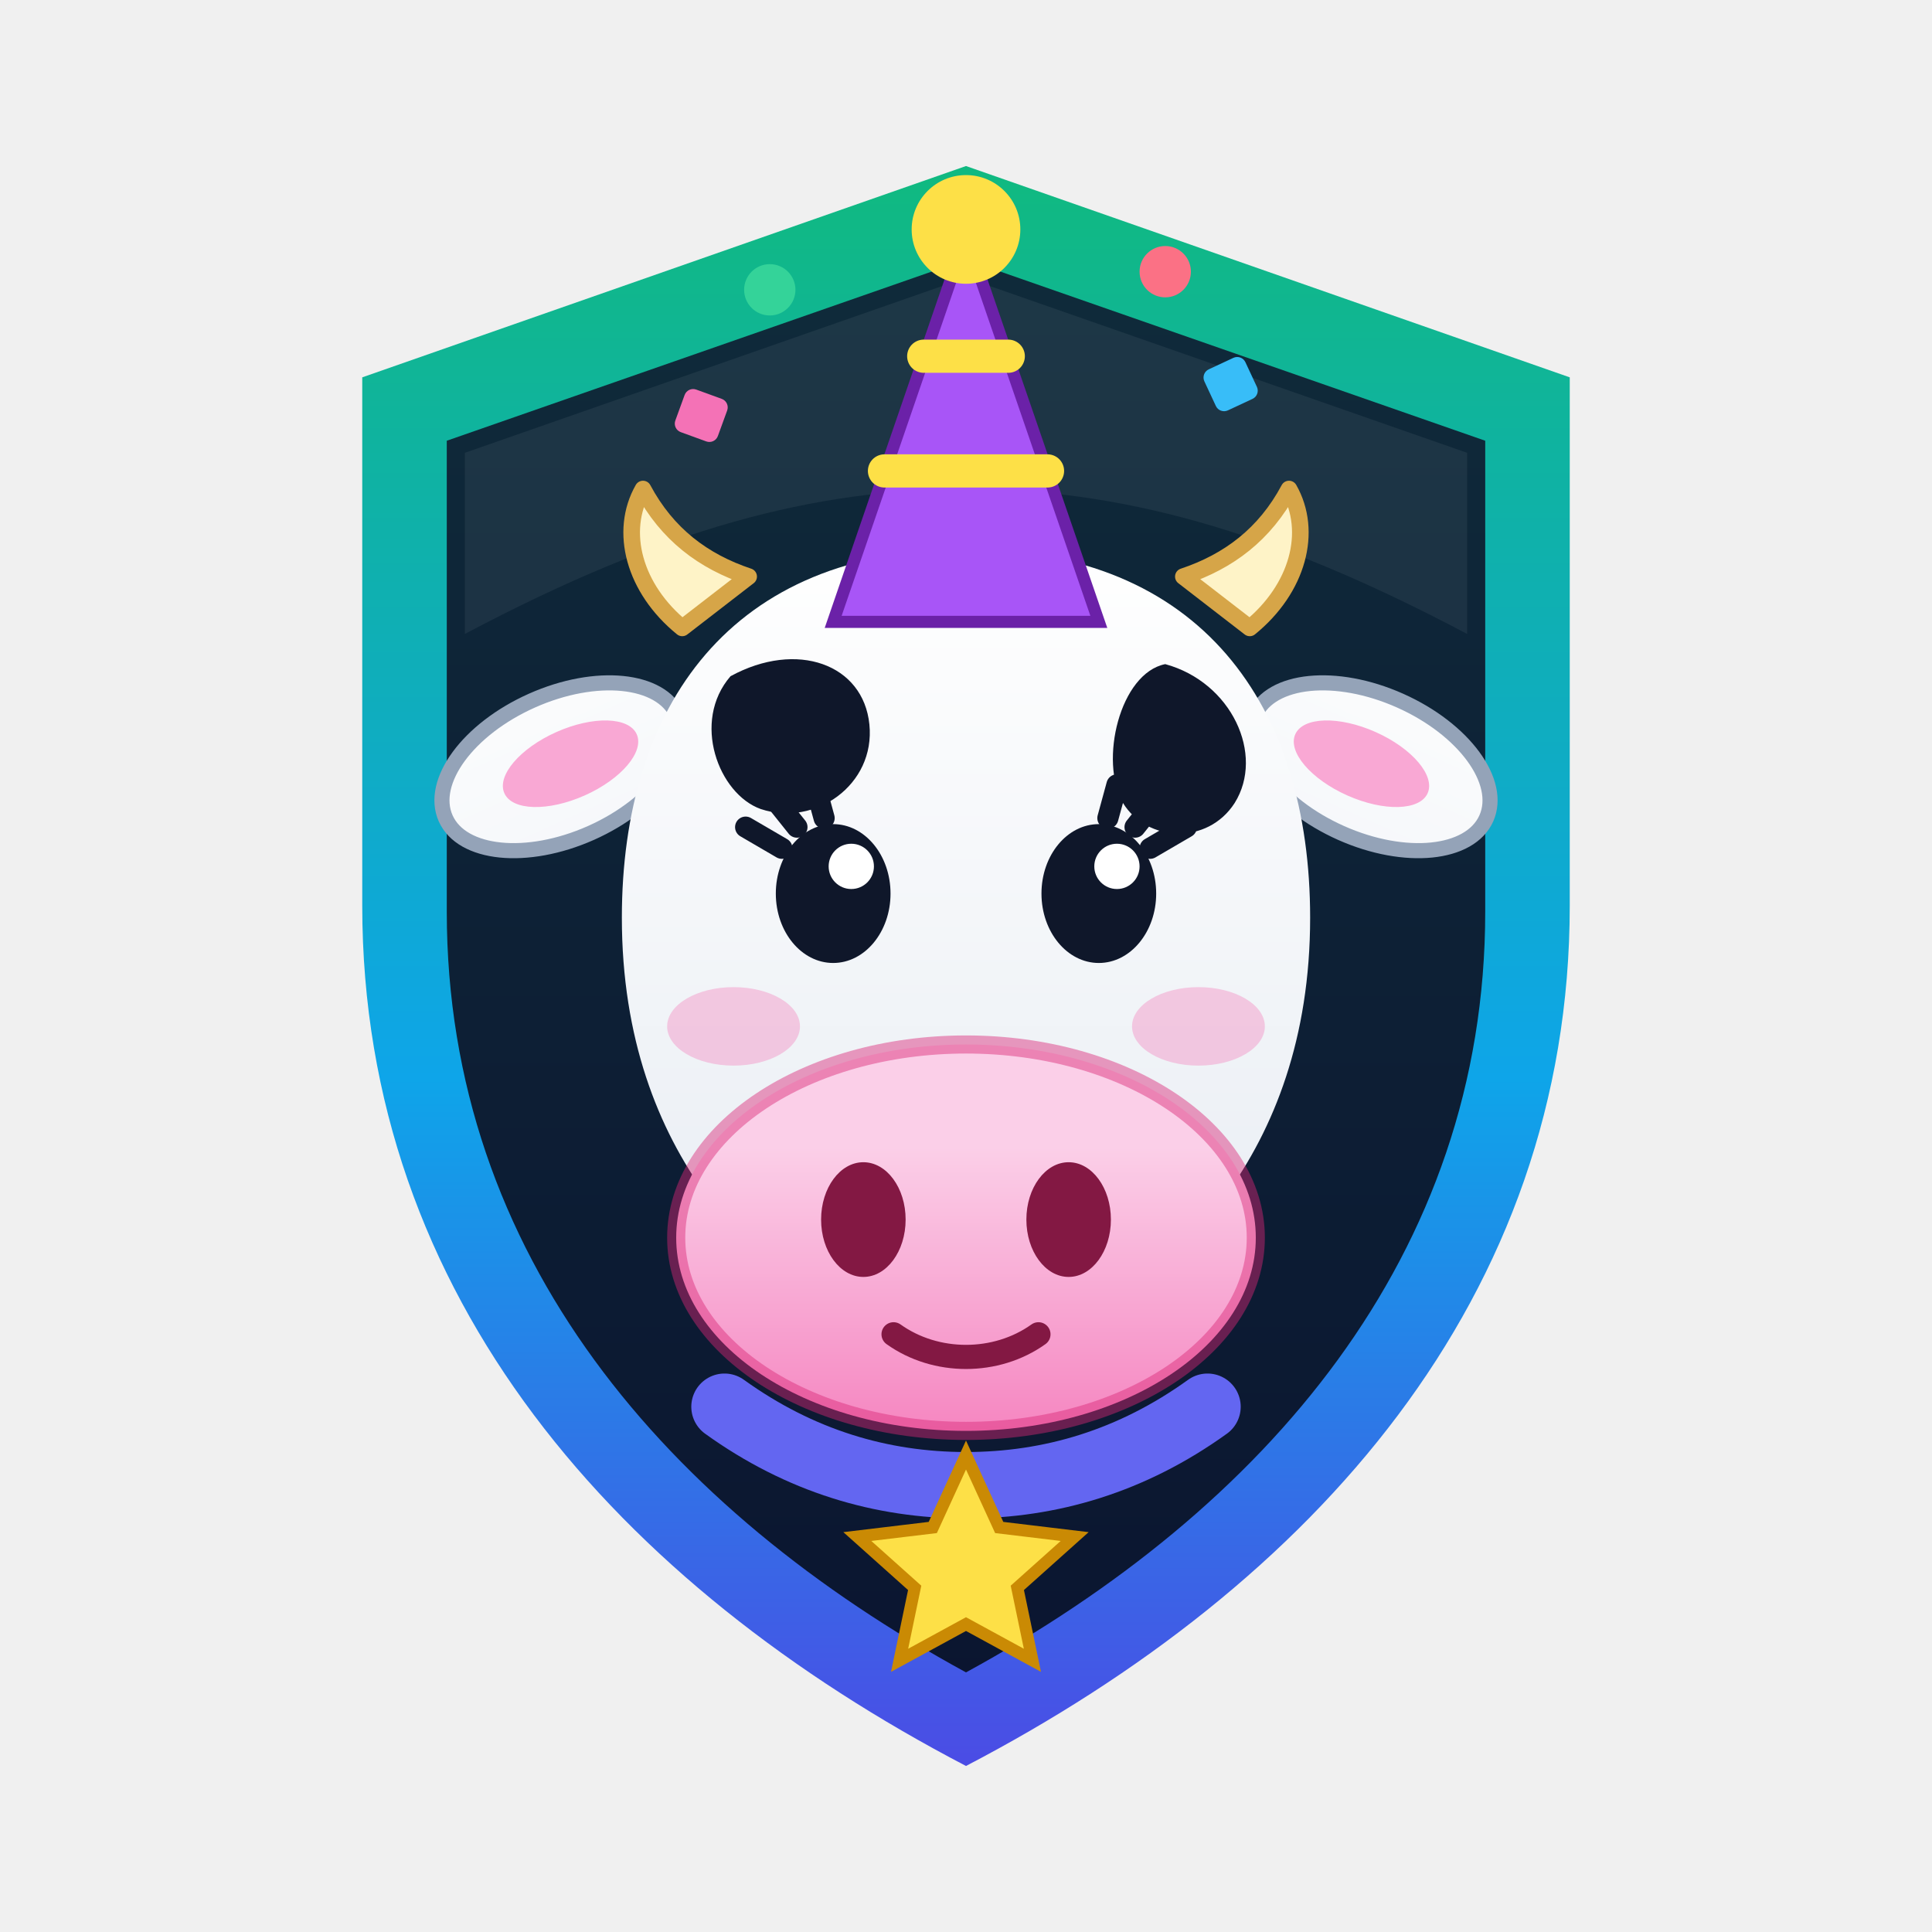
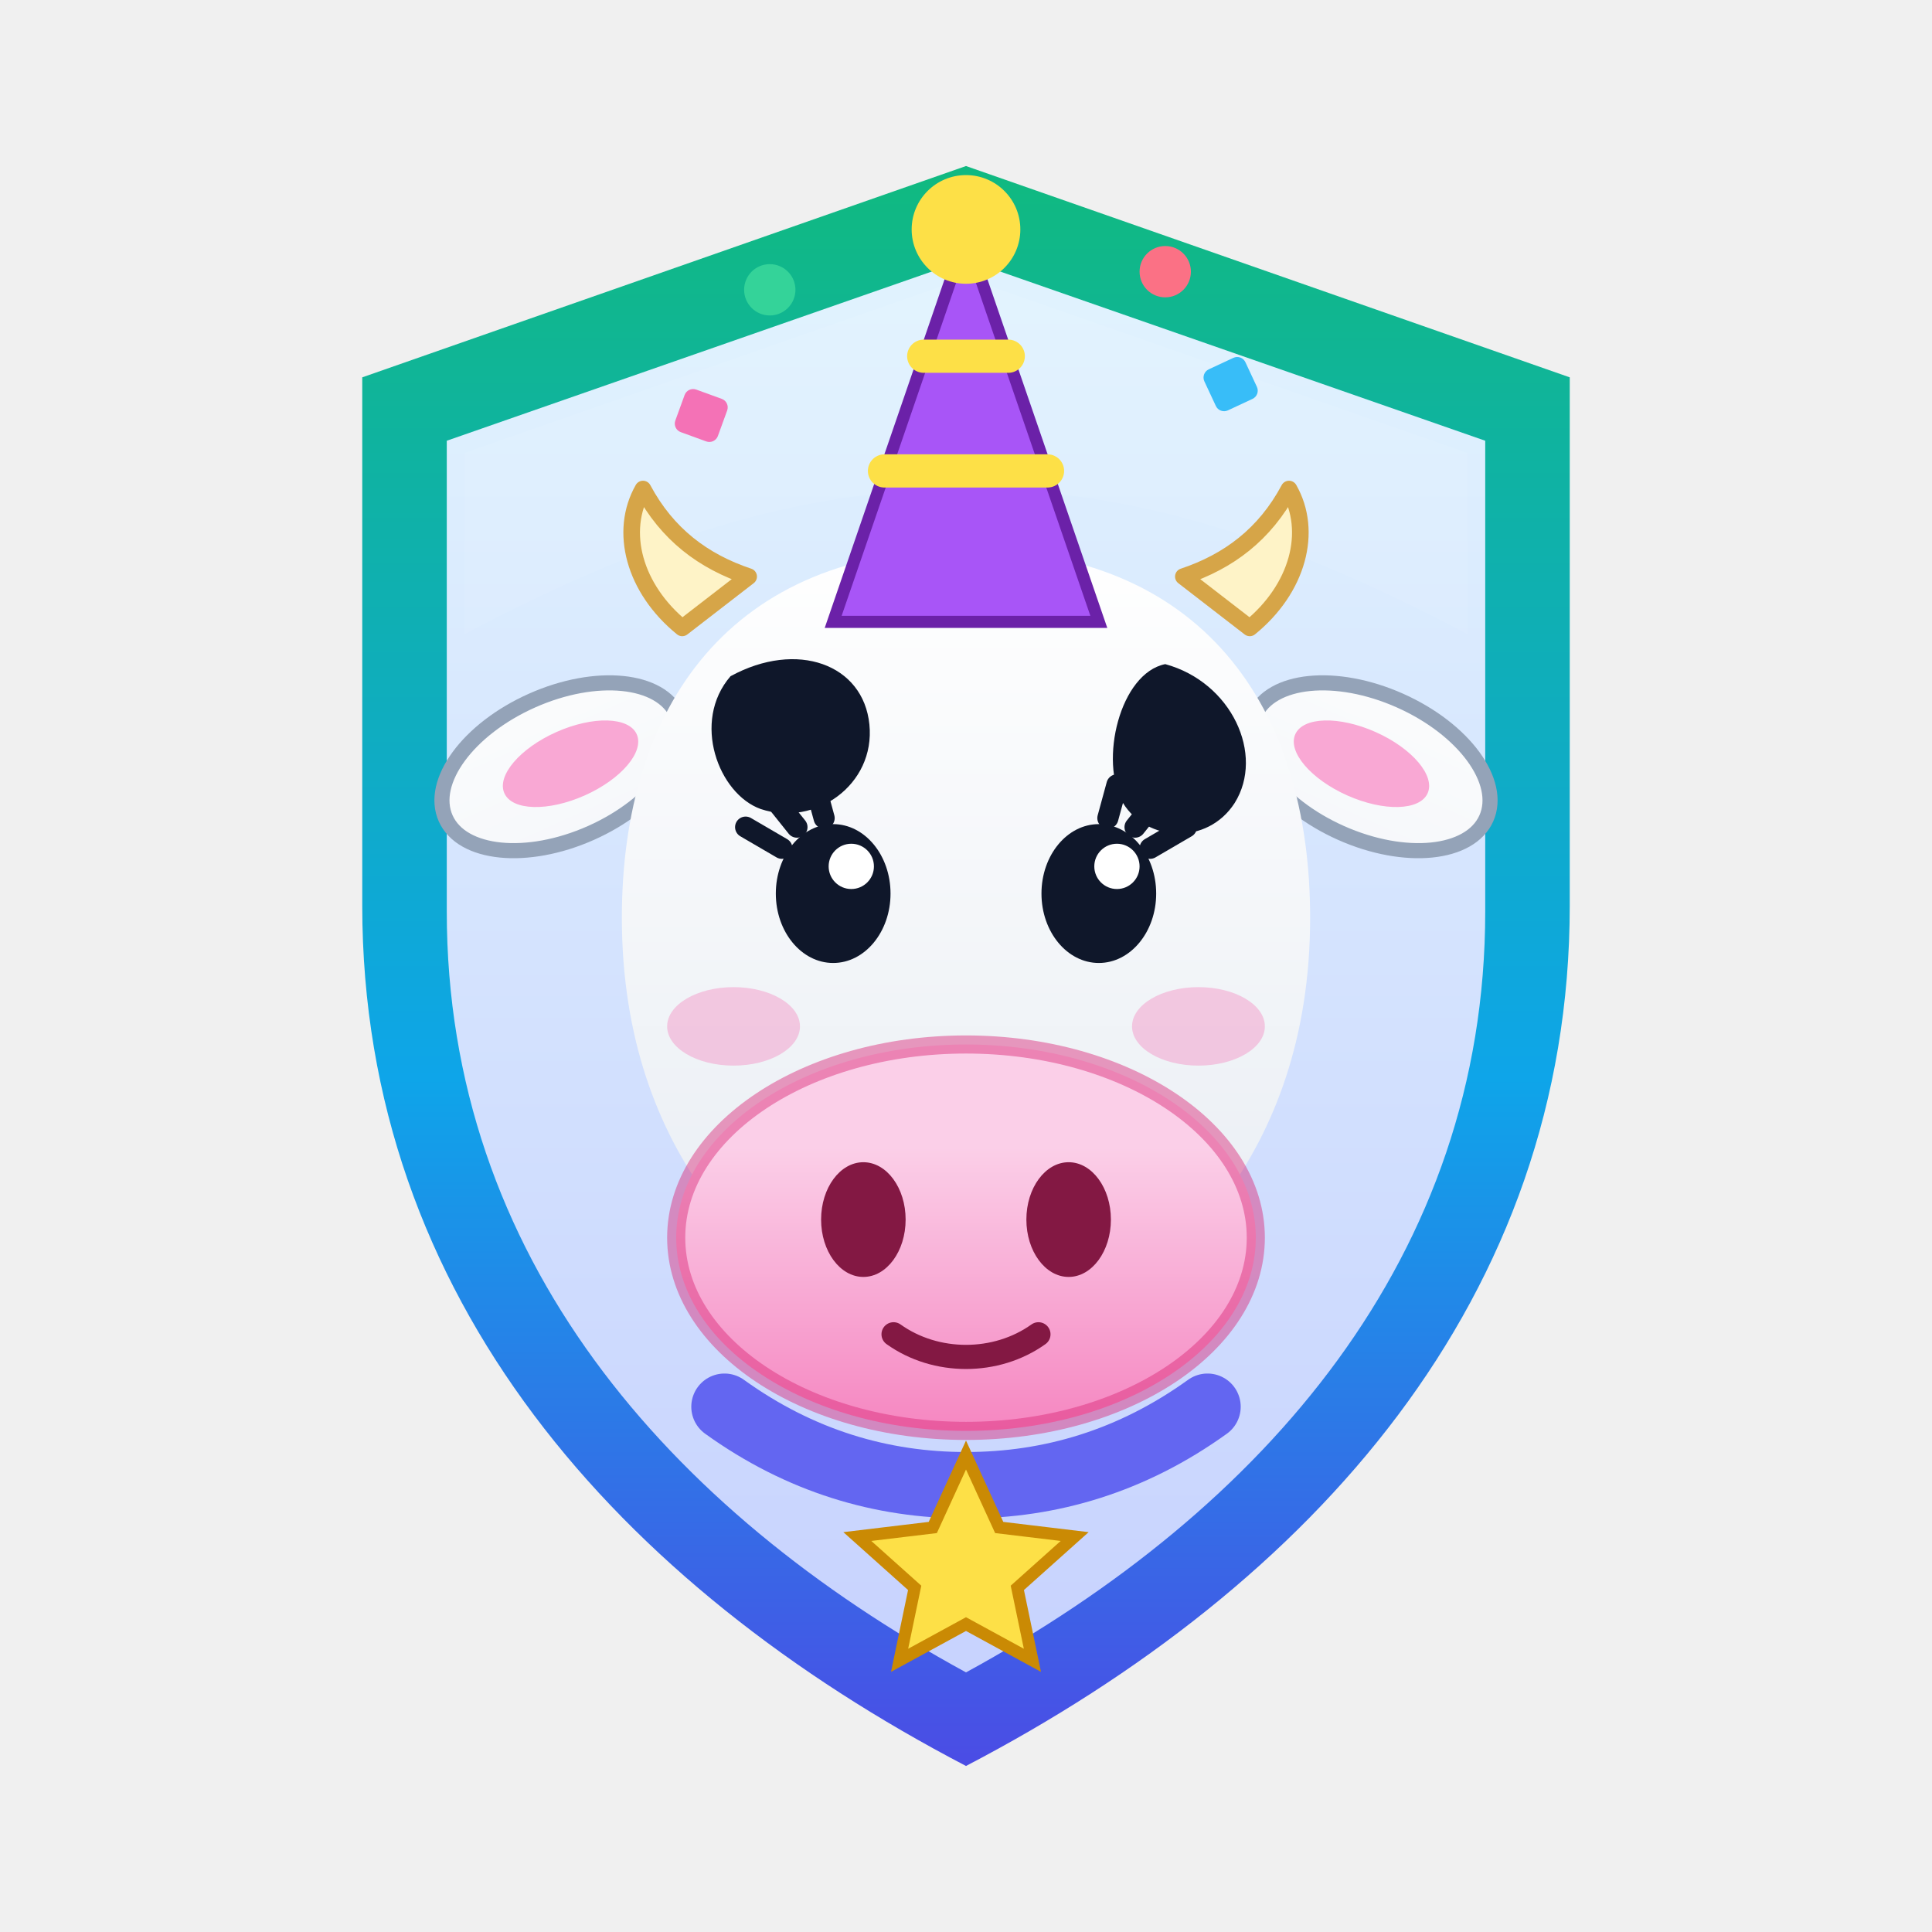
<svg xmlns="http://www.w3.org/2000/svg" viewBox="0 0 64 64" fill="none">
  <defs>
    <pattern id="check" width="2.4" height="2.4" patternUnits="userSpaceOnUse">
      <rect width="1.2" height="2.4" fill="#422006" />
      <rect width="2.4" height="1.2" fill="#422006" fill-opacity=".6" />
    </pattern>
    <linearGradient id="cowsecBg" x1="0" y1="0" x2="64" y2="64" gradientUnits="userSpaceOnUse">
      <stop offset="0%" stop-color="#0b1530" />
      <stop offset="100%" stop-color="#050a18" />
    </linearGradient>
    <linearGradient id="cowsecRim" x1="0" y1="0" x2="64" y2="64" gradientUnits="userSpaceOnUse">
      <stop offset="0%" stop-color="#34d399" stop-opacity="0.9" />
      <stop offset="50%" stop-color="#38bdf8" stop-opacity="0.5" />
      <stop offset="100%" stop-color="#818cf8" stop-opacity="0.85" />
    </linearGradient>
    <linearGradient id="cowsecShield" x1="32" y1="6" x2="32" y2="60" gradientUnits="userSpaceOnUse">
      <stop offset="0%" stop-color="#10b981" />
      <stop offset="55%" stop-color="#0ea5e9" />
      <stop offset="100%" stop-color="#4f46e5" />
    </linearGradient>
    <linearGradient id="cowsecShieldInner" x1="32" y1="10" x2="32" y2="56" gradientUnits="userSpaceOnUse">
-       <stop offset="0%" stop-color="#0f2a3a" />
-       <stop offset="100%" stop-color="#0b1530" />
+       <stop offset="0%" stop-color="#e0f2fe" />
+       <stop offset="100%" stop-color="#c7d2fe" />
    </linearGradient>
    <linearGradient id="cowsecHead" x1="32" y1="18" x2="32" y2="50" gradientUnits="userSpaceOnUse">
      <stop offset="0%" stop-color="#ffffff" />
      <stop offset="100%" stop-color="#e2e8f0" />
    </linearGradient>
    <linearGradient id="cowsecMuzzle" x1="32" y1="38" x2="32" y2="50" gradientUnits="userSpaceOnUse">
      <stop offset="0%" stop-color="#fbcfe8" />
      <stop offset="100%" stop-color="#f472b6" />
    </linearGradient>
  </defs>
  <path d="M32 5.5L52 12.5V30C52 43 43.5 52.5 32 58.5C20.5 52.5 12 43 12 30V12.5L32 5.5Z" fill="url(#cowsecShield)" />
  <path d="M32 8.6L49.2 14.6V30.2C49.2 41.6 41.9 50 32 55.4C22.1 50 14.8 41.6 14.8 30.2V14.6L32 8.6Z" fill="url(#cowsecShieldInner)" />
  <path d="M32 9.2L48.6 15V21C42 17.5 37 16.2 32 16.2C27 16.2 22 17.5 15.4 21V15L32 9.2Z" fill="#ffffff" fill-opacity="0.06" />
  <path d="M22.6 20.8C21 19.5 20.5 17.6 21.3 16.2C22.1 17.7 23.3 18.6 24.8 19.1Z" fill="#fef3c7" stroke="#d6a548" stroke-width="0.55" stroke-linejoin="round" />
  <path d="M41.4 20.8C43 19.5 43.5 17.6 42.7 16.2C41.9 17.7 40.7 18.6 39.2 19.1Z" fill="#fef3c7" stroke="#d6a548" stroke-width="0.55" stroke-linejoin="round" />
  <ellipse cx="18.6" cy="25.4" rx="4.2" ry="2.4" transform="rotate(-24 18.6 25.4)" fill="url(#cowsecHead)" stroke="#94a3b8" stroke-width="0.5" />
  <ellipse cx="18.9" cy="25.3" rx="2.4" ry="1.15" transform="rotate(-24 18.9 25.3)" fill="#f9a8d4" />
  <ellipse cx="45.4" cy="25.4" rx="4.2" ry="2.4" transform="rotate(24 45.4 25.4)" fill="url(#cowsecHead)" stroke="#94a3b8" stroke-width="0.5" />
  <ellipse cx="45.1" cy="25.3" rx="2.4" ry="1.15" transform="rotate(24 45.1 25.3)" fill="#f9a8d4" />
  <path d="M32 18.2C39.8 18.2 43.4 23.4 43.4 30.4C43.4 34.4 42.2 37.4 40.6 39.6L23.4 39.6C21.8 37.4 20.6 34.4 20.6 30.4C20.6 23.4 24.2 18.2 32 18.2Z" fill="url(#cowsecHead)" />
  <path d="M24.2 22.4C26.4 21.2 28.6 22 28.8 24C29 26 27 27.4 25.2 26.8C23.8 26.3 22.9 23.9 24.2 22.4Z" fill="#0f172a" />
  <path d="M38.6 22C40.8 22.6 41.9 25 40.9 26.6C40 28 38 27.9 37.2 26.6C36.4 25.2 37.1 22.3 38.6 22Z" fill="#0f172a" />
  <path d="M29.2 18.9C30.2 17.2 31.4 16.9 32.3 18.3C33.1 16.8 34.6 17.1 35.1 18.9C33.9 19.6 30.6 19.7 29.2 18.9Z" fill="#0f172a" />
  <ellipse cx="27.6" cy="29.6" rx="1.9" ry="2.3" fill="#0f172a" />
  <ellipse cx="36.4" cy="29.6" rx="1.9" ry="2.3" fill="#0f172a" />
  <circle cx="28.2" cy="28.7" r="0.75" fill="#ffffff" />
  <circle cx="37" cy="28.7" r="0.75" fill="#ffffff" />
  <g stroke="#0f172a" stroke-width="0.7" stroke-linecap="round">
    <path d="M25.9 28.1L24.7 27.4" />
    <path d="M26.4 27.4L25.6 26.4" />
    <path d="M27.3 27.1L27 26" />
    <path d="M38.1 28.1L39.3 27.4" />
    <path d="M37.6 27.4L38.4 26.4" />
    <path d="M36.7 27.1L37 26" />
  </g>
  <ellipse cx="24.3" cy="34" rx="2.2" ry="1.3" fill="#f472b6" fill-opacity="0.35" />
  <ellipse cx="39.7" cy="34" rx="2.2" ry="1.3" fill="#f472b6" fill-opacity="0.35" />
  <ellipse cx="32" cy="41" rx="9.6" ry="6.4" fill="url(#cowsecMuzzle)" stroke="#db2777" stroke-opacity="0.45" stroke-width="0.6" />
  <ellipse cx="28.6" cy="40.4" rx="1.4" ry="1.9" fill="#831843" />
  <ellipse cx="35.4" cy="40.4" rx="1.4" ry="1.9" fill="#831843" />
  <path d="M29.6 44.2C31 45.2 33 45.2 34.4 44.2" stroke="#831843" stroke-width="0.8" stroke-linecap="round" />
  <path d="M24 46.6C26.5 48.4 29.2 49.2 32 49.2C34.8 49.2 37.5 48.4 40 46.6" stroke="#6366f1" stroke-width="2.2" stroke-linecap="round" />
  <path d="M32 48.2L33.1 50.6L35.6 50.9L33.7 52.6L34.2 55L32 53.8L29.8 55L30.3 52.6L28.4 50.9L30.9 50.6Z" fill="#fde047" stroke="#ca8a04" stroke-width=".4" />
  <path d="M27.6 20.6L32 7.8L36.4 20.6Z" fill="#a855f7" stroke="#6b21a8" stroke-width=".4" />
  <path d="M29.3 15.6L34.7 15.6M30.6 11.8L33.4 11.8" stroke="#fde047" stroke-width="1.1" stroke-linecap="round" />
  <circle cx="32" cy="7.6" r="1.8" fill="#fde047" />
  <rect x="22.5" y="13" width="1.5" height="1.5" rx=".3" fill="#f472b6" transform="rotate(20 23.2 13.7)" />
  <rect x="40" y="12" width="1.5" height="1.5" rx=".3" fill="#38bdf8" transform="rotate(-25 40.7 12.7)" />
  <circle cx="25.5" cy="9.6" r=".85" fill="#34d399" />
  <circle cx="38.6" cy="9" r=".85" fill="#fb7185" />
</svg>
